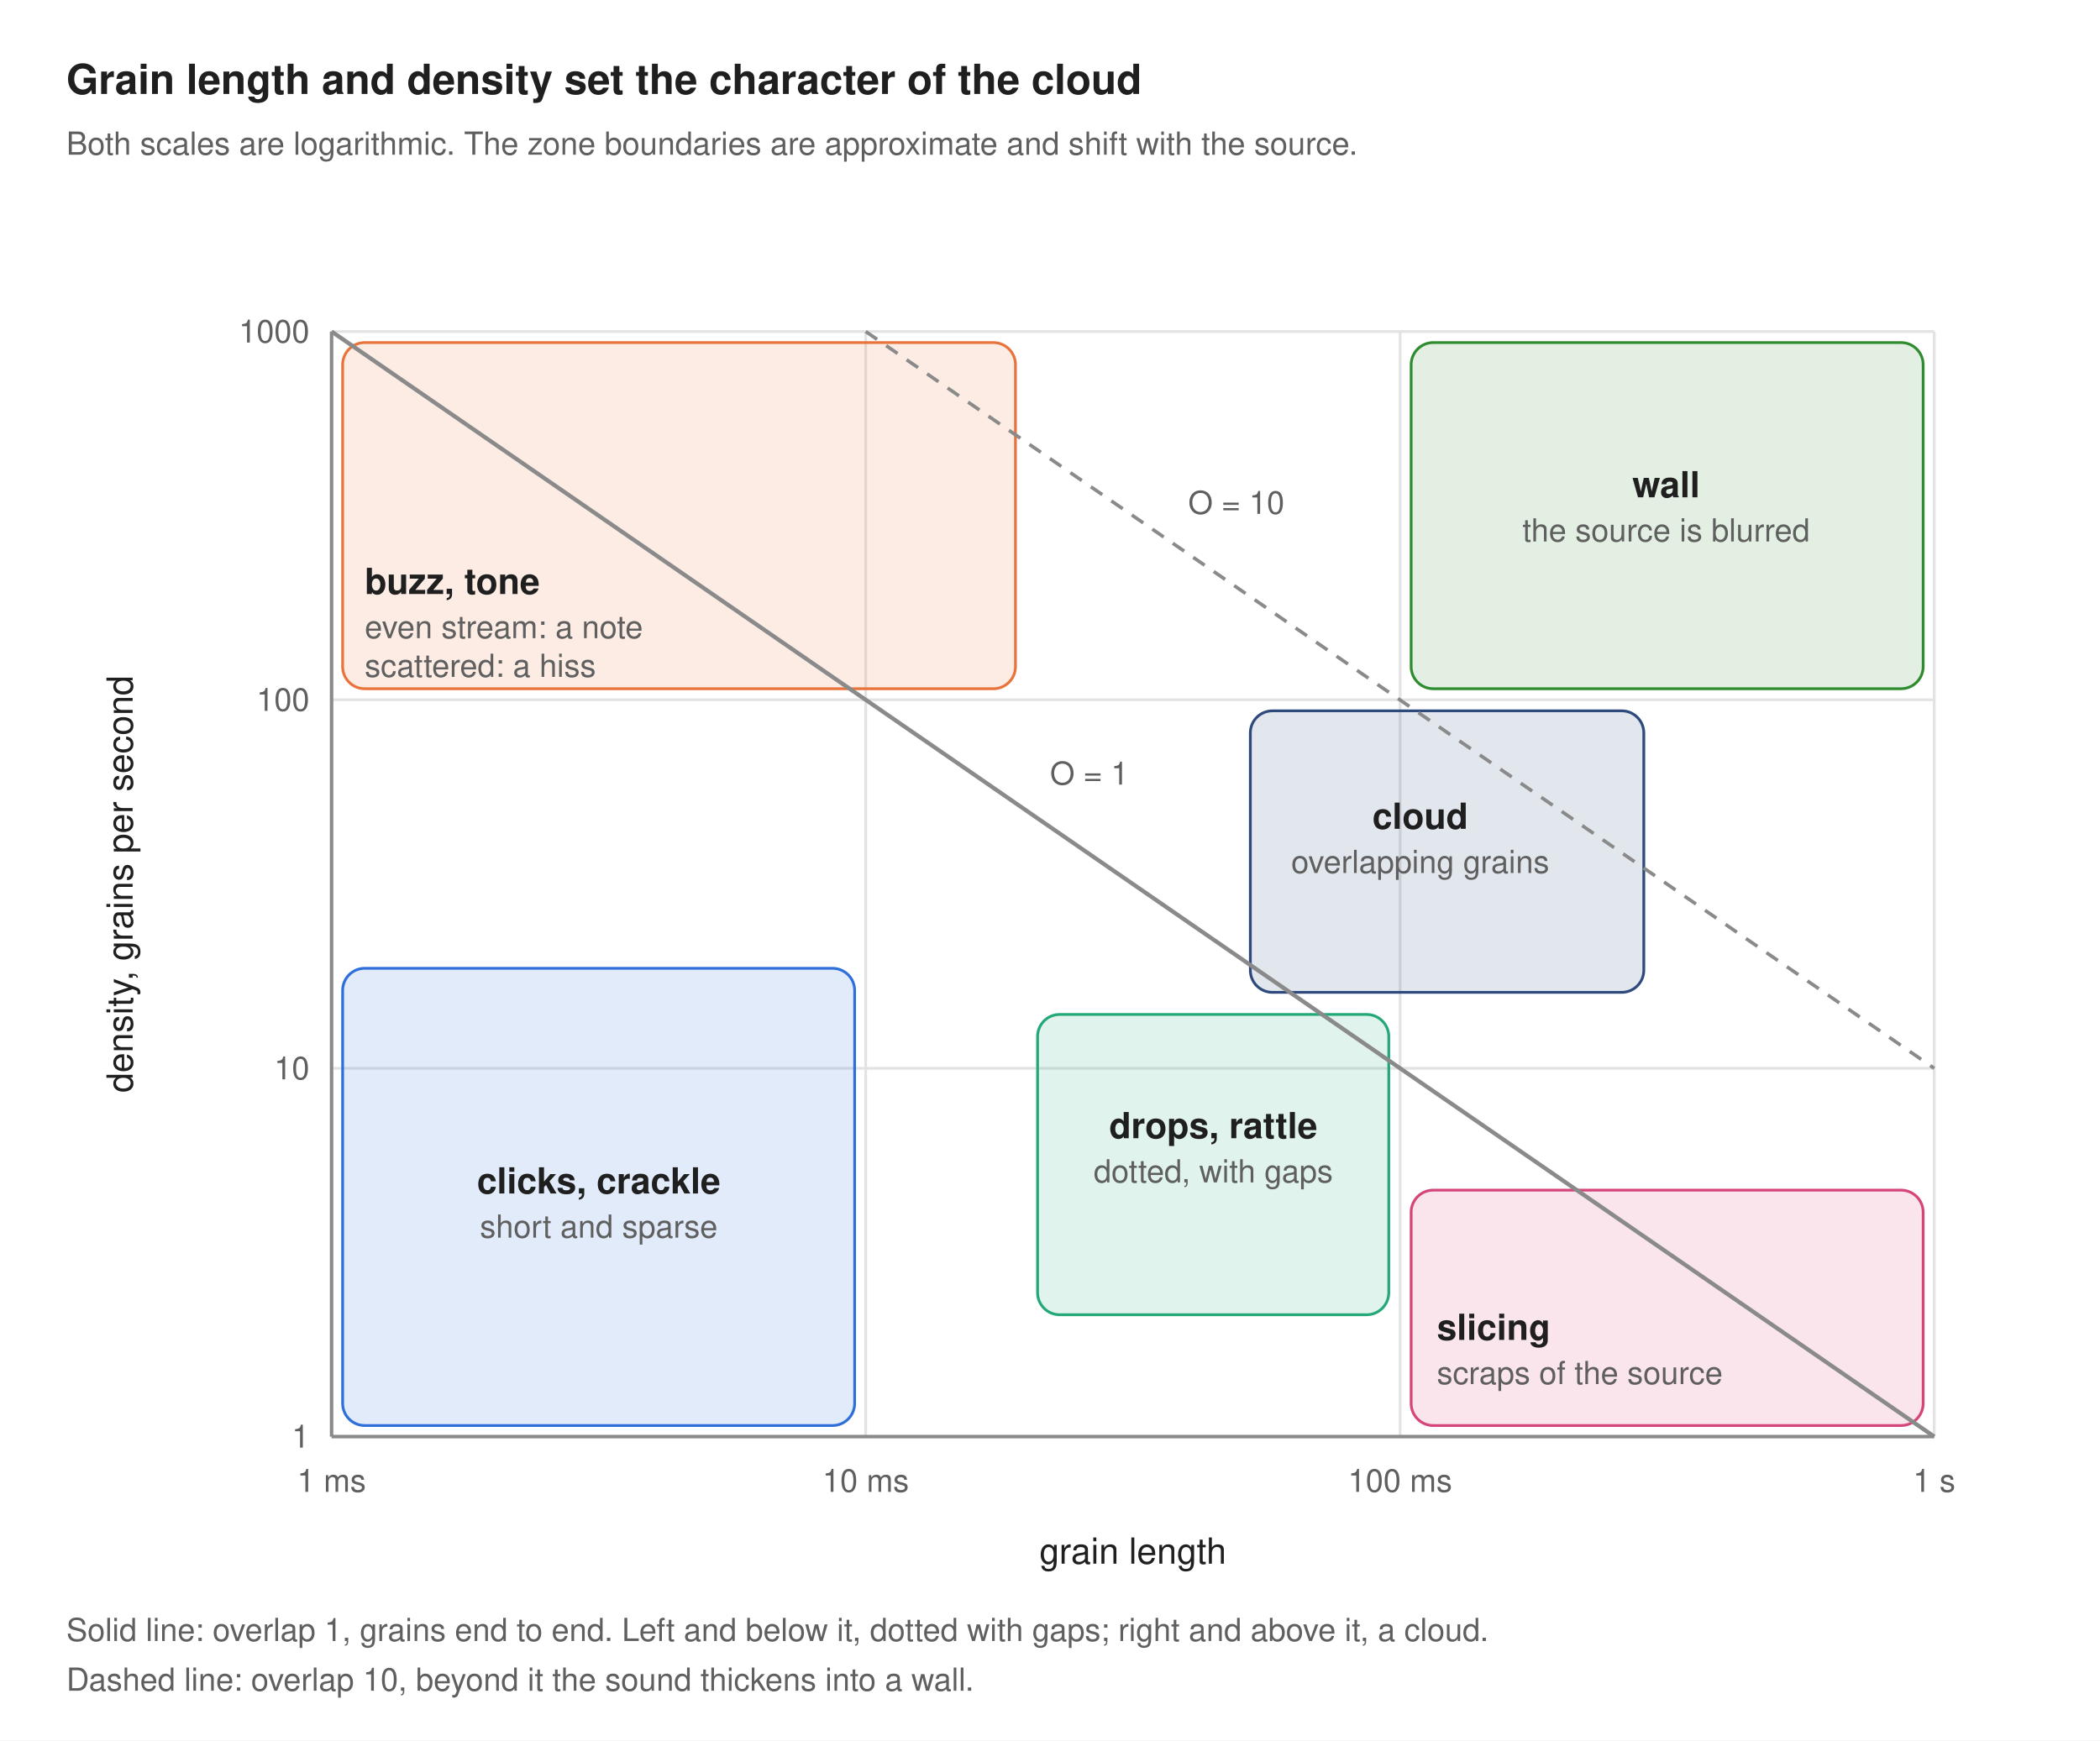
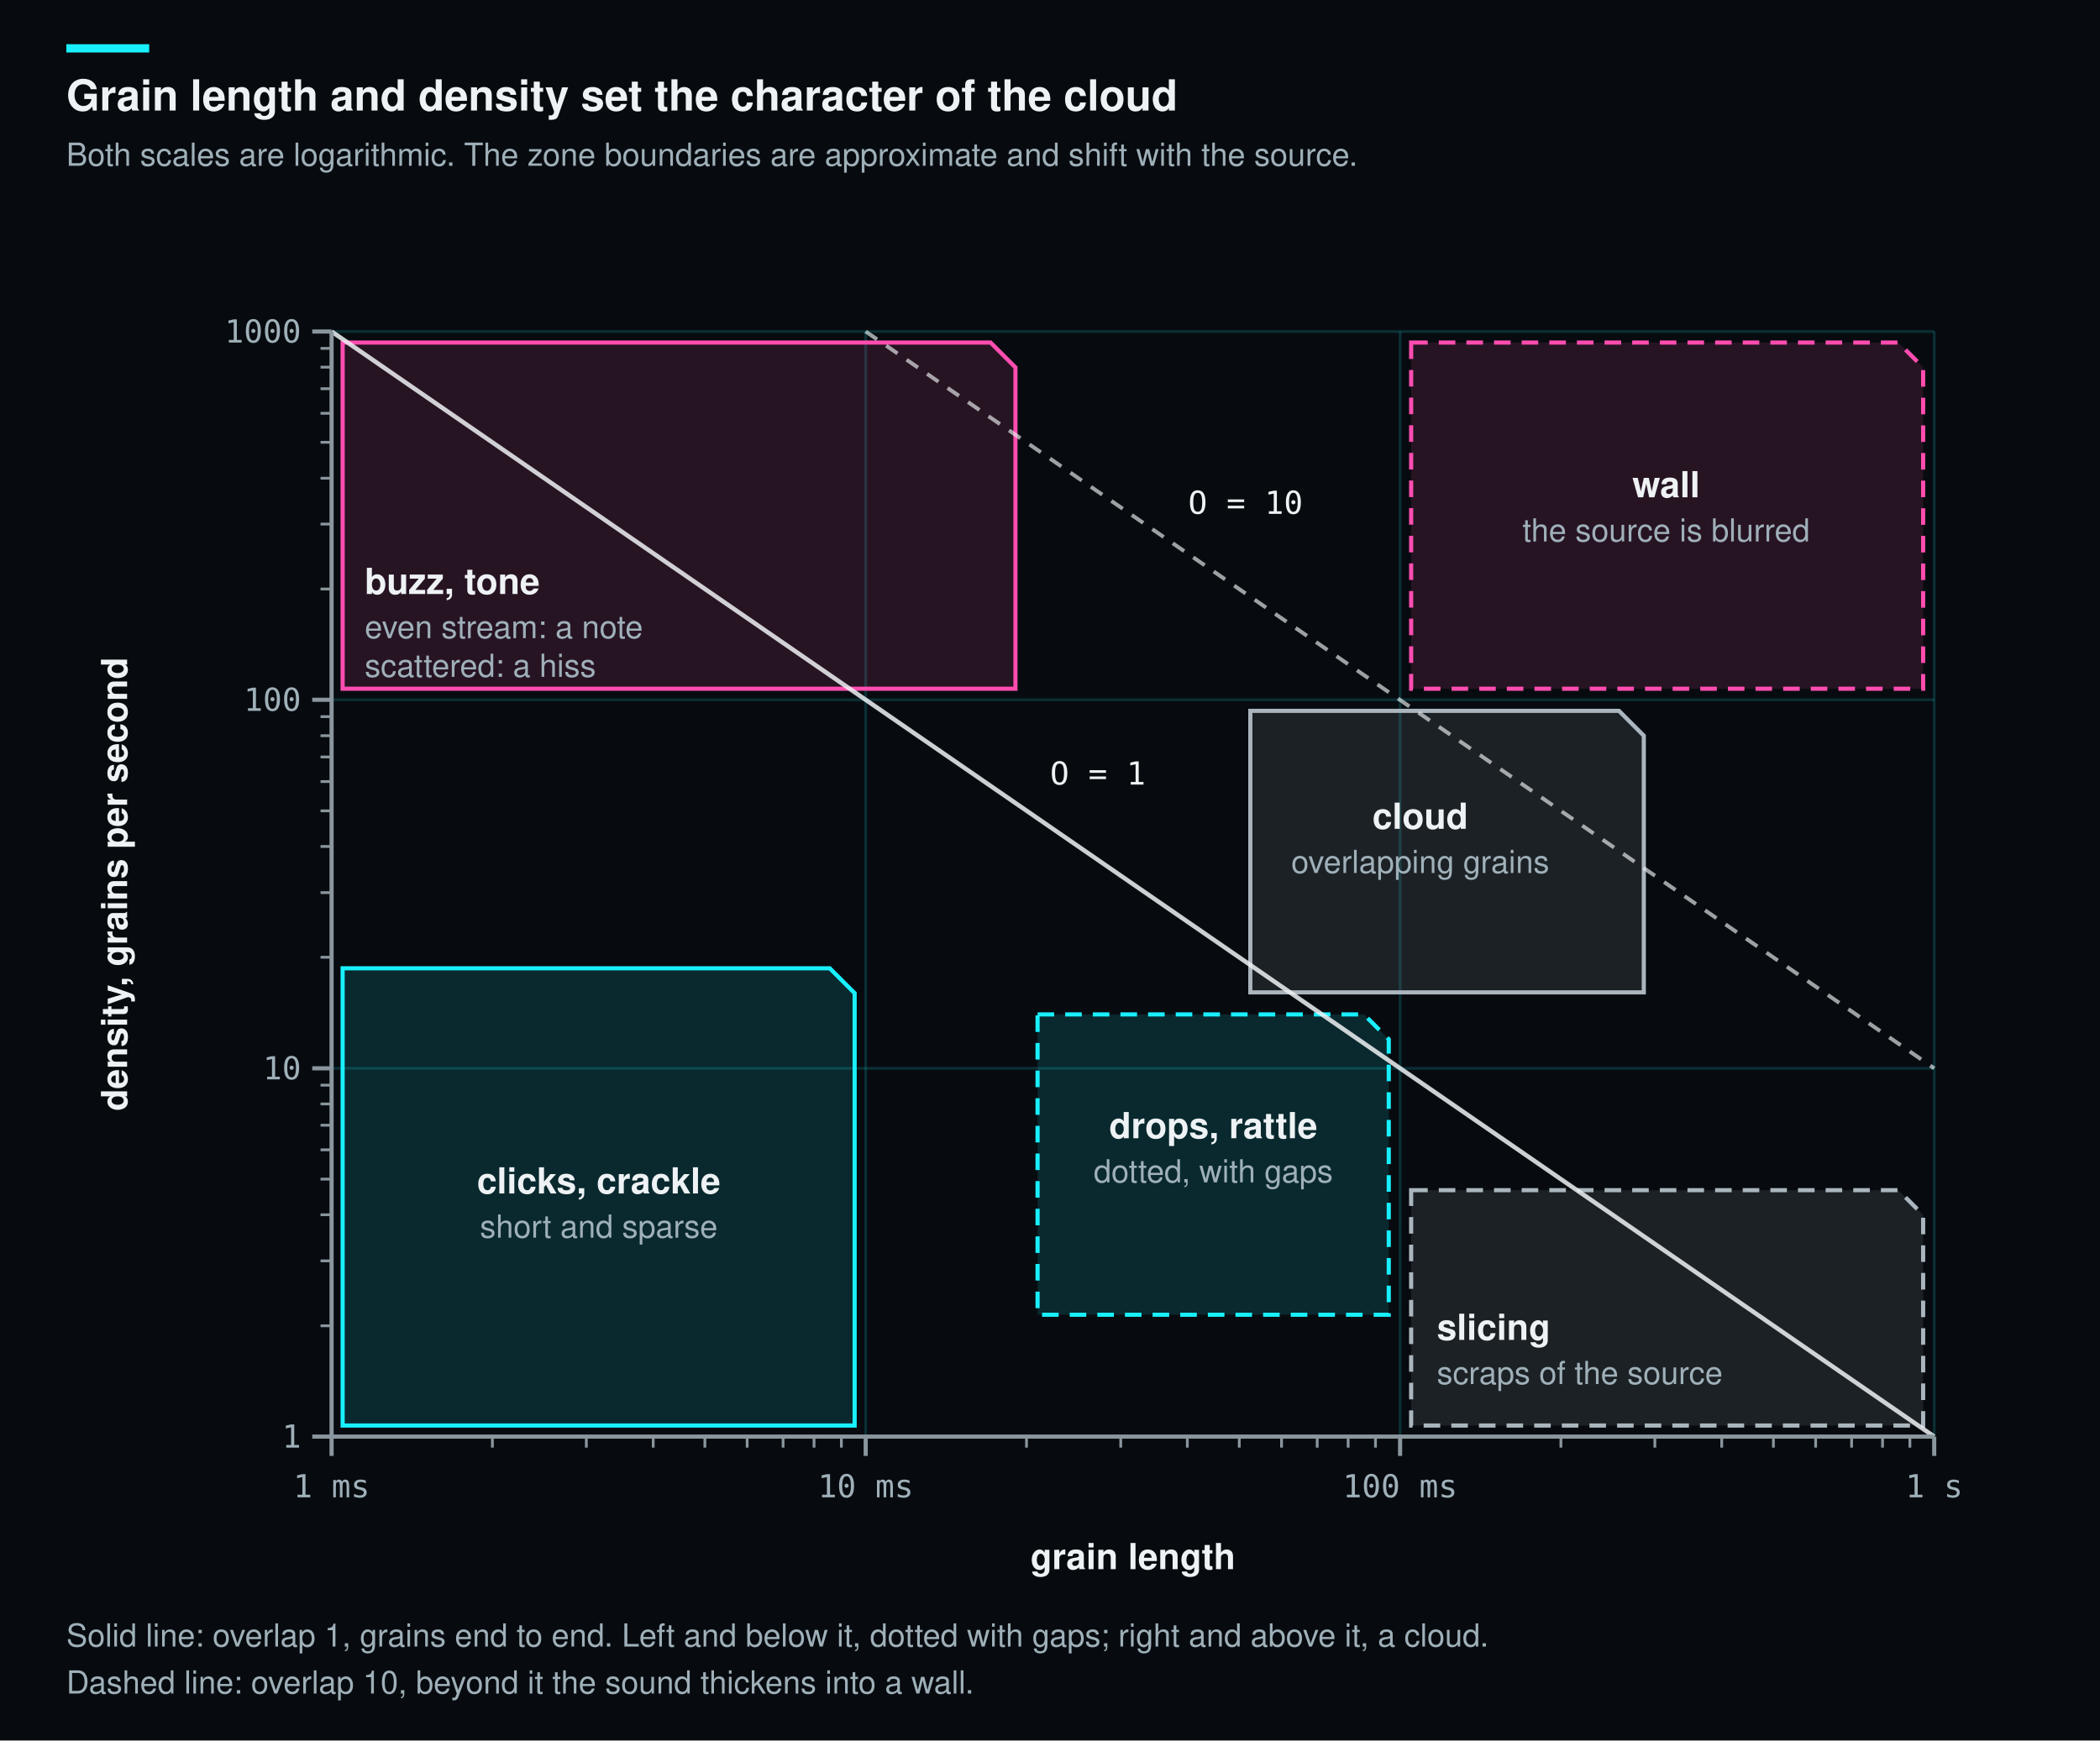
- <svg xmlns="http://www.w3.org/2000/svg" width="1520" height="1260" viewBox="0 0 760 630" font-family="Helvetica, Arial, sans-serif" font-size="13">
-   <rect width="760" height="630" fill="#ffffff" />
-   <text x="24" y="34" font-size="15" font-weight="600" fill="#1f1f1f">Grain length and density set the character of the cloud</text>
-   <text x="24" y="56" font-size="11.5" fill="#5f5f5f">Both scales are logarithmic. The zone boundaries are approximate and shift with the source.</text>
-   <line x1="120.0" x2="120.0" y1="120" y2="520" stroke="#e3e3e3" />
-   <line x1="120" x2="700" y1="520.0" y2="520.0" stroke="#e3e3e3" />
-   <line x1="313.3" x2="313.3" y1="120" y2="520" stroke="#e3e3e3" />
-   <line x1="120" x2="700" y1="386.7" y2="386.7" stroke="#e3e3e3" />
-   <line x1="506.7" x2="506.7" y1="120" y2="520" stroke="#e3e3e3" />
-   <line x1="120" x2="700" y1="253.3" y2="253.3" stroke="#e3e3e3" />
-   <line x1="700.0" x2="700.0" y1="120" y2="520" stroke="#e3e3e3" />
-   <line x1="120" x2="700" y1="120.0" y2="120.0" stroke="#e3e3e3" />
-   <rect x="124.0" y="350.5" width="185.3" height="165.5" rx="8" fill="#2F6FDB" fill-opacity="0.14" stroke="#2F6FDB" />
-   <text x="216.7" y="432" text-anchor="middle" font-weight="600" fill="#1f1f1f">clicks, crackle</text>
-   <text x="216.7" y="448" text-anchor="middle" font-size="11.5" fill="#5f5f5f">short and sparse</text>
-   <rect x="124.0" y="124.0" width="243.5" height="125.3" rx="8" fill="#E8743B" fill-opacity="0.14" stroke="#E8743B" />
-   <text x="132.0" y="215" text-anchor="start" font-weight="600" fill="#1f1f1f">buzz, tone</text>
-   <text x="132.0" y="231" text-anchor="start" font-size="11.5" fill="#5f5f5f">even stream: a note</text>
-   <text x="132.0" y="245" text-anchor="start" font-size="11.5" fill="#5f5f5f">scattered: a hiss</text>
-   <rect x="375.5" y="367.2" width="127.1" height="108.7" rx="8" fill="#23A877" fill-opacity="0.14" stroke="#23A877" />
-   <text x="439.1" y="412" text-anchor="middle" font-weight="600" fill="#1f1f1f">drops, rattle</text>
-   <text x="439.1" y="428" text-anchor="middle" font-size="11.5" fill="#5f5f5f">dotted, with gaps</text>
-   <rect x="452.5" y="257.3" width="142.4" height="101.9" rx="8" fill="#2E4A7D" fill-opacity="0.14" stroke="#2E4A7D" />
-   <text x="514.0" y="300" text-anchor="middle" font-weight="600" fill="#1f1f1f">cloud</text>
-   <text x="514.0" y="316" text-anchor="middle" font-size="11.5" fill="#5f5f5f">overlapping grains</text>
-   <rect x="510.7" y="430.8" width="185.3" height="85.2" rx="8" fill="#D6457A" fill-opacity="0.14" stroke="#D6457A" />
-   <text x="520.0" y="485" text-anchor="start" font-weight="600" fill="#1f1f1f">slicing</text>
-   <text x="520.0" y="501" text-anchor="start" font-size="11.5" fill="#5f5f5f">scraps of the source</text>
-   <rect x="510.7" y="124.0" width="185.3" height="125.3" rx="8" fill="#2E8B2E" fill-opacity="0.14" stroke="#2E8B2E" />
-   <text x="603.0" y="180" text-anchor="middle" font-weight="600" fill="#1f1f1f">wall</text>
-   <text x="603.0" y="196" text-anchor="middle" font-size="11.5" fill="#5f5f5f">the source is blurred</text>
-   <line x1="120.0" y1="120.0" x2="700.0" y2="520.0" stroke="#8a8a8a" stroke-width="1.5" />
-   <line x1="313.3" y1="120.0" x2="700.0" y2="386.7" stroke="#8a8a8a" stroke-width="1.25" stroke-dasharray="5 4" />
-   <text x="380.0" y="284" text-anchor="start" font-size="11.5" fill="#5f5f5f">O = 1</text>
-   <text x="430.0" y="186" text-anchor="start" font-size="11.5" fill="#5f5f5f">O = 10</text>
-   <line x1="120" x2="700" y1="520" y2="520" stroke="#8a8a8a" stroke-width="1.25" />
-   <line x1="120" x2="120" y1="120" y2="520" stroke="#8a8a8a" stroke-width="1.25" />
-   <text x="120.0" y="540" text-anchor="middle" font-size="11.5" fill="#5f5f5f">1 ms</text>
-   <text x="313.3" y="540" text-anchor="middle" font-size="11.5" fill="#5f5f5f">10 ms</text>
-   <text x="506.7" y="540" text-anchor="middle" font-size="11.5" fill="#5f5f5f">100 ms</text>
-   <text x="700.0" y="540" text-anchor="middle" font-size="11.5" fill="#5f5f5f">1 s</text>
-   <text x="112.0" y="524.0" text-anchor="end" font-size="11.5" fill="#5f5f5f">1</text>
-   <text x="112.0" y="390.7" text-anchor="end" font-size="11.5" fill="#5f5f5f">10</text>
-   <text x="112.0" y="257.3" text-anchor="end" font-size="11.5" fill="#5f5f5f">100</text>
-   <text x="112.0" y="124.0" text-anchor="end" font-size="11.5" fill="#5f5f5f">1000</text>
-   <text x="410.0" y="566" text-anchor="middle" fill="#1f1f1f">grain length</text>
-   <text x="48" y="320" text-anchor="middle" transform="rotate(-90 48 320)" fill="#1f1f1f">density, grains per second</text>
-   <text x="24.0" y="594" text-anchor="start" font-size="11.5" fill="#5f5f5f">Solid line: overlap 1, grains end to end. Left and below it, dotted with gaps; right and above it, a cloud.</text>
-   <text x="24.0" y="612" text-anchor="start" font-size="11.5" fill="#5f5f5f">Dashed line: overlap 10, beyond it the sound thickens into a wall.</text>
+ <svg xmlns="http://www.w3.org/2000/svg" width="1520" height="1260" viewBox="0 0 760 630" font-family="&quot;Helvetica Neue&quot;, Helvetica, Arial, sans-serif" font-size="13">
+   <rect width="760" height="630" fill="#070b0f" />
+   <rect x="24" y="16" width="30" height="3" fill="#19f0ff" />
+   <text x="24" y="40" font-size="15.5" font-weight="700" fill="#eef2f4">Grain length and density set the character of the cloud</text>
+   <text x="24" y="60" font-size="11.5" fill="#9fb0b9">Both scales are logarithmic. The zone boundaries are approximate and shift with the source.</text>
+   <line x1="120.0" x2="120.0" y1="120.0" y2="520.0" stroke="#19f0ff" stroke-opacity="0.16" />
+   <line x1="120.0" x2="700.0" y1="520.0" y2="520.0" stroke="#19f0ff" stroke-opacity="0.16" />
+   <line x1="313.3" x2="313.3" y1="120.0" y2="520.0" stroke="#19f0ff" stroke-opacity="0.16" />
+   <line x1="120.0" x2="700.0" y1="386.7" y2="386.7" stroke="#19f0ff" stroke-opacity="0.16" />
+   <line x1="506.7" x2="506.7" y1="120.0" y2="520.0" stroke="#19f0ff" stroke-opacity="0.16" />
+   <line x1="120.0" x2="700.0" y1="253.3" y2="253.3" stroke="#19f0ff" stroke-opacity="0.16" />
+   <line x1="700.0" x2="700.0" y1="120.0" y2="520.0" stroke="#19f0ff" stroke-opacity="0.16" />
+   <line x1="120.0" x2="700.0" y1="120.0" y2="120.0" stroke="#19f0ff" stroke-opacity="0.16" />
+   <path d="M124.0,350.5 L300.3,350.5 L309.3,359.5 L309.3,516.0 L124.0,516.0 Z" fill="#19f0ff" fill-opacity="0.13" stroke="#19f0ff" stroke-width="1.5" />
+   <path d="M124.0,124.0 L358.5,124.0 L367.5,133.0 L367.5,249.3 L124.0,249.3 Z" fill="#ff4db0" fill-opacity="0.13" stroke="#ff4db0" stroke-width="1.5" />
+   <path d="M375.5,367.2 L493.6,367.2 L502.6,376.2 L502.6,475.9 L375.5,475.9 Z" fill="#19f0ff" fill-opacity="0.13" stroke="#19f0ff" stroke-width="1.5" stroke-dasharray="6 4" />
+   <path d="M452.5,257.3 L585.9,257.3 L594.9,266.3 L594.9,359.2 L452.5,359.2 Z" fill="#aab5bd" fill-opacity="0.13" stroke="#aab5bd" stroke-width="1.5" />
+   <path d="M510.7,430.8 L687.0,430.8 L696.0,439.8 L696.0,516.0 L510.7,516.0 Z" fill="#aab5bd" fill-opacity="0.13" stroke="#aab5bd" stroke-width="1.5" stroke-dasharray="6 4" />
+   <path d="M510.7,124.0 L687.0,124.0 L696.0,133.0 L696.0,249.3 L510.7,249.3 Z" fill="#ff4db0" fill-opacity="0.13" stroke="#ff4db0" stroke-width="1.5" stroke-dasharray="6 4" />
+   <text x="216.7" y="432" text-anchor="middle" font-weight="700" fill="#eef2f4">clicks, crackle</text>
+   <text x="216.7" y="448" text-anchor="middle" font-size="11.5" fill="#9fb0b9">short and sparse</text>
+   <text x="132.0" y="215" text-anchor="start" font-weight="700" fill="#eef2f4">buzz, tone</text>
+   <text x="132.0" y="231" text-anchor="start" font-size="11.5" fill="#9fb0b9">even stream: a note</text>
+   <text x="132.0" y="245" text-anchor="start" font-size="11.5" fill="#9fb0b9">scattered: a hiss</text>
+   <text x="439.1" y="412" text-anchor="middle" font-weight="700" fill="#eef2f4">drops, rattle</text>
+   <text x="439.1" y="428" text-anchor="middle" font-size="11.5" fill="#9fb0b9">dotted, with gaps</text>
+   <text x="514.0" y="300" text-anchor="middle" font-weight="700" fill="#eef2f4">cloud</text>
+   <text x="514.0" y="316" text-anchor="middle" font-size="11.5" fill="#9fb0b9">overlapping grains</text>
+   <text x="520.0" y="485" text-anchor="start" font-weight="700" fill="#eef2f4">slicing</text>
+   <text x="520.0" y="501" text-anchor="start" font-size="11.5" fill="#9fb0b9">scraps of the source</text>
+   <text x="603.0" y="180" text-anchor="middle" font-weight="700" fill="#eef2f4">wall</text>
+   <text x="603.0" y="196" text-anchor="middle" font-size="11.5" fill="#9fb0b9">the source is blurred</text>
+   <line x1="120" y1="120" x2="700" y2="520" stroke="#eef2f4" stroke-width="1.6" stroke-opacity="0.85" />
+   <line x1="313.3" y1="120" x2="700" y2="386.7" stroke="#eef2f4" stroke-width="1.4" stroke-opacity="0.65" stroke-dasharray="5 4" />
+   <text x="380" y="284" font-family="ui-monospace, &quot;SF Mono&quot;, Menlo, Consolas, monospace" font-size="11.5" fill="#eef2f4">O = 1</text>
+   <text x="430" y="186" font-family="ui-monospace, &quot;SF Mono&quot;, Menlo, Consolas, monospace" font-size="11.5" fill="#eef2f4">O = 10</text>
+   <line x1="120.0" x2="700.0" y1="520.0" y2="520.0" stroke="#8a969e" stroke-width="1.5" />
+   <line x1="120.0" x2="120.0" y1="120.0" y2="520.0" stroke="#8a969e" stroke-width="1.5" />
+   <line x1="178.2" x2="178.2" y1="520.0" y2="524.0" stroke="#8a969e" />
+   <line x1="116.0" x2="120.0" y1="479.9" y2="479.9" stroke="#8a969e" />
+   <line x1="212.2" x2="212.2" y1="520.0" y2="524.0" stroke="#8a969e" />
+   <line x1="116.0" x2="120.0" y1="456.4" y2="456.4" stroke="#8a969e" />
+   <line x1="236.4" x2="236.4" y1="520.0" y2="524.0" stroke="#8a969e" />
+   <line x1="116.0" x2="120.0" y1="439.7" y2="439.7" stroke="#8a969e" />
+   <line x1="255.1" x2="255.1" y1="520.0" y2="524.0" stroke="#8a969e" />
+   <line x1="116.0" x2="120.0" y1="426.8" y2="426.8" stroke="#8a969e" />
+   <line x1="270.4" x2="270.4" y1="520.0" y2="524.0" stroke="#8a969e" />
+   <line x1="116.0" x2="120.0" y1="416.2" y2="416.2" stroke="#8a969e" />
+   <line x1="283.4" x2="283.4" y1="520.0" y2="524.0" stroke="#8a969e" />
+   <line x1="116.0" x2="120.0" y1="407.3" y2="407.3" stroke="#8a969e" />
+   <line x1="294.6" x2="294.6" y1="520.0" y2="524.0" stroke="#8a969e" />
+   <line x1="116.0" x2="120.0" y1="399.6" y2="399.6" stroke="#8a969e" />
+   <line x1="304.5" x2="304.5" y1="520.0" y2="524.0" stroke="#8a969e" />
+   <line x1="116.0" x2="120.0" y1="392.8" y2="392.8" stroke="#8a969e" />
+   <line x1="371.5" x2="371.5" y1="520.0" y2="524.0" stroke="#8a969e" />
+   <line x1="116.0" x2="120.0" y1="346.5" y2="346.5" stroke="#8a969e" />
+   <line x1="405.6" x2="405.6" y1="520.0" y2="524.0" stroke="#8a969e" />
+   <line x1="116.0" x2="120.0" y1="323.1" y2="323.1" stroke="#8a969e" />
+   <line x1="429.7" x2="429.7" y1="520.0" y2="524.0" stroke="#8a969e" />
+   <line x1="116.0" x2="120.0" y1="306.4" y2="306.4" stroke="#8a969e" />
+   <line x1="448.5" x2="448.5" y1="520.0" y2="524.0" stroke="#8a969e" />
+   <line x1="116.0" x2="120.0" y1="293.5" y2="293.5" stroke="#8a969e" />
+   <line x1="463.8" x2="463.8" y1="520.0" y2="524.0" stroke="#8a969e" />
+   <line x1="116.0" x2="120.0" y1="282.9" y2="282.9" stroke="#8a969e" />
+   <line x1="476.7" x2="476.7" y1="520.0" y2="524.0" stroke="#8a969e" />
+   <line x1="116.0" x2="120.0" y1="274.0" y2="274.0" stroke="#8a969e" />
+   <line x1="487.9" x2="487.9" y1="520.0" y2="524.0" stroke="#8a969e" />
+   <line x1="116.0" x2="120.0" y1="266.3" y2="266.3" stroke="#8a969e" />
+   <line x1="497.8" x2="497.8" y1="520.0" y2="524.0" stroke="#8a969e" />
+   <line x1="116.0" x2="120.0" y1="259.4" y2="259.4" stroke="#8a969e" />
+   <line x1="564.9" x2="564.9" y1="520.0" y2="524.0" stroke="#8a969e" />
+   <line x1="116.0" x2="120.0" y1="213.2" y2="213.2" stroke="#8a969e" />
+   <line x1="598.9" x2="598.9" y1="520.0" y2="524.0" stroke="#8a969e" />
+   <line x1="116.0" x2="120.0" y1="189.7" y2="189.7" stroke="#8a969e" />
+   <line x1="623.1" x2="623.1" y1="520.0" y2="524.0" stroke="#8a969e" />
+   <line x1="116.0" x2="120.0" y1="173.1" y2="173.1" stroke="#8a969e" />
+   <line x1="641.8" x2="641.8" y1="520.0" y2="524.0" stroke="#8a969e" />
+   <line x1="116.0" x2="120.0" y1="160.1" y2="160.1" stroke="#8a969e" />
+   <line x1="657.1" x2="657.1" y1="520.0" y2="524.0" stroke="#8a969e" />
+   <line x1="116.0" x2="120.0" y1="149.6" y2="149.6" stroke="#8a969e" />
+   <line x1="670.1" x2="670.1" y1="520.0" y2="524.0" stroke="#8a969e" />
+   <line x1="116.0" x2="120.0" y1="140.7" y2="140.7" stroke="#8a969e" />
+   <line x1="681.3" x2="681.3" y1="520.0" y2="524.0" stroke="#8a969e" />
+   <line x1="116.0" x2="120.0" y1="132.9" y2="132.9" stroke="#8a969e" />
+   <line x1="691.2" x2="691.2" y1="520.0" y2="524.0" stroke="#8a969e" />
+   <line x1="116.0" x2="120.0" y1="126.1" y2="126.1" stroke="#8a969e" />
+   <line x1="120.0" x2="120.0" y1="520.0" y2="527.0" stroke="#8a969e" stroke-width="1.5" />
+   <text x="120.0" y="542.0" text-anchor="middle" font-family="ui-monospace, &quot;SF Mono&quot;, Menlo, Consolas, monospace" font-size="11.5" fill="#9fb0b9">1 ms</text>
+   <line x1="313.3" x2="313.3" y1="520.0" y2="527.0" stroke="#8a969e" stroke-width="1.5" />
+   <text x="313.3" y="542.0" text-anchor="middle" font-family="ui-monospace, &quot;SF Mono&quot;, Menlo, Consolas, monospace" font-size="11.5" fill="#9fb0b9">10 ms</text>
+   <line x1="506.7" x2="506.7" y1="520.0" y2="527.0" stroke="#8a969e" stroke-width="1.5" />
+   <text x="506.7" y="542.0" text-anchor="middle" font-family="ui-monospace, &quot;SF Mono&quot;, Menlo, Consolas, monospace" font-size="11.5" fill="#9fb0b9">100 ms</text>
+   <line x1="700.0" x2="700.0" y1="520.0" y2="527.0" stroke="#8a969e" stroke-width="1.5" />
+   <text x="700.0" y="542.0" text-anchor="middle" font-family="ui-monospace, &quot;SF Mono&quot;, Menlo, Consolas, monospace" font-size="11.5" fill="#9fb0b9">1 s</text>
+   <line x1="113.0" x2="120.0" y1="520.0" y2="520.0" stroke="#8a969e" stroke-width="1.5" />
+   <text x="109.0" y="524.0" text-anchor="end" font-family="ui-monospace, &quot;SF Mono&quot;, Menlo, Consolas, monospace" font-size="11.5" fill="#9fb0b9">1</text>
+   <line x1="113.0" x2="120.0" y1="386.7" y2="386.7" stroke="#8a969e" stroke-width="1.5" />
+   <text x="109.0" y="390.7" text-anchor="end" font-family="ui-monospace, &quot;SF Mono&quot;, Menlo, Consolas, monospace" font-size="11.5" fill="#9fb0b9">10</text>
+   <line x1="113.0" x2="120.0" y1="253.3" y2="253.3" stroke="#8a969e" stroke-width="1.5" />
+   <text x="109.0" y="257.3" text-anchor="end" font-family="ui-monospace, &quot;SF Mono&quot;, Menlo, Consolas, monospace" font-size="11.5" fill="#9fb0b9">100</text>
+   <line x1="113.0" x2="120.0" y1="120.0" y2="120.0" stroke="#8a969e" stroke-width="1.5" />
+   <text x="109.0" y="124.0" text-anchor="end" font-family="ui-monospace, &quot;SF Mono&quot;, Menlo, Consolas, monospace" font-size="11.5" fill="#9fb0b9">1000</text>
+   <text x="410" y="568" text-anchor="middle" font-weight="700" fill="#eef2f4">grain length</text>
+   <text x="46" y="320" text-anchor="middle" transform="rotate(-90 46 320)" font-weight="700" fill="#eef2f4">density, grains per second</text>
+   <text x="24" y="596" font-size="11.5" fill="#9fb0b9">Solid line: overlap 1, grains end to end. Left and below it, dotted with gaps; right and above it, a cloud.</text>
+   <text x="24" y="613" font-size="11.5" fill="#9fb0b9">Dashed line: overlap 10, beyond it the sound thickens into a wall.</text>
</svg>
